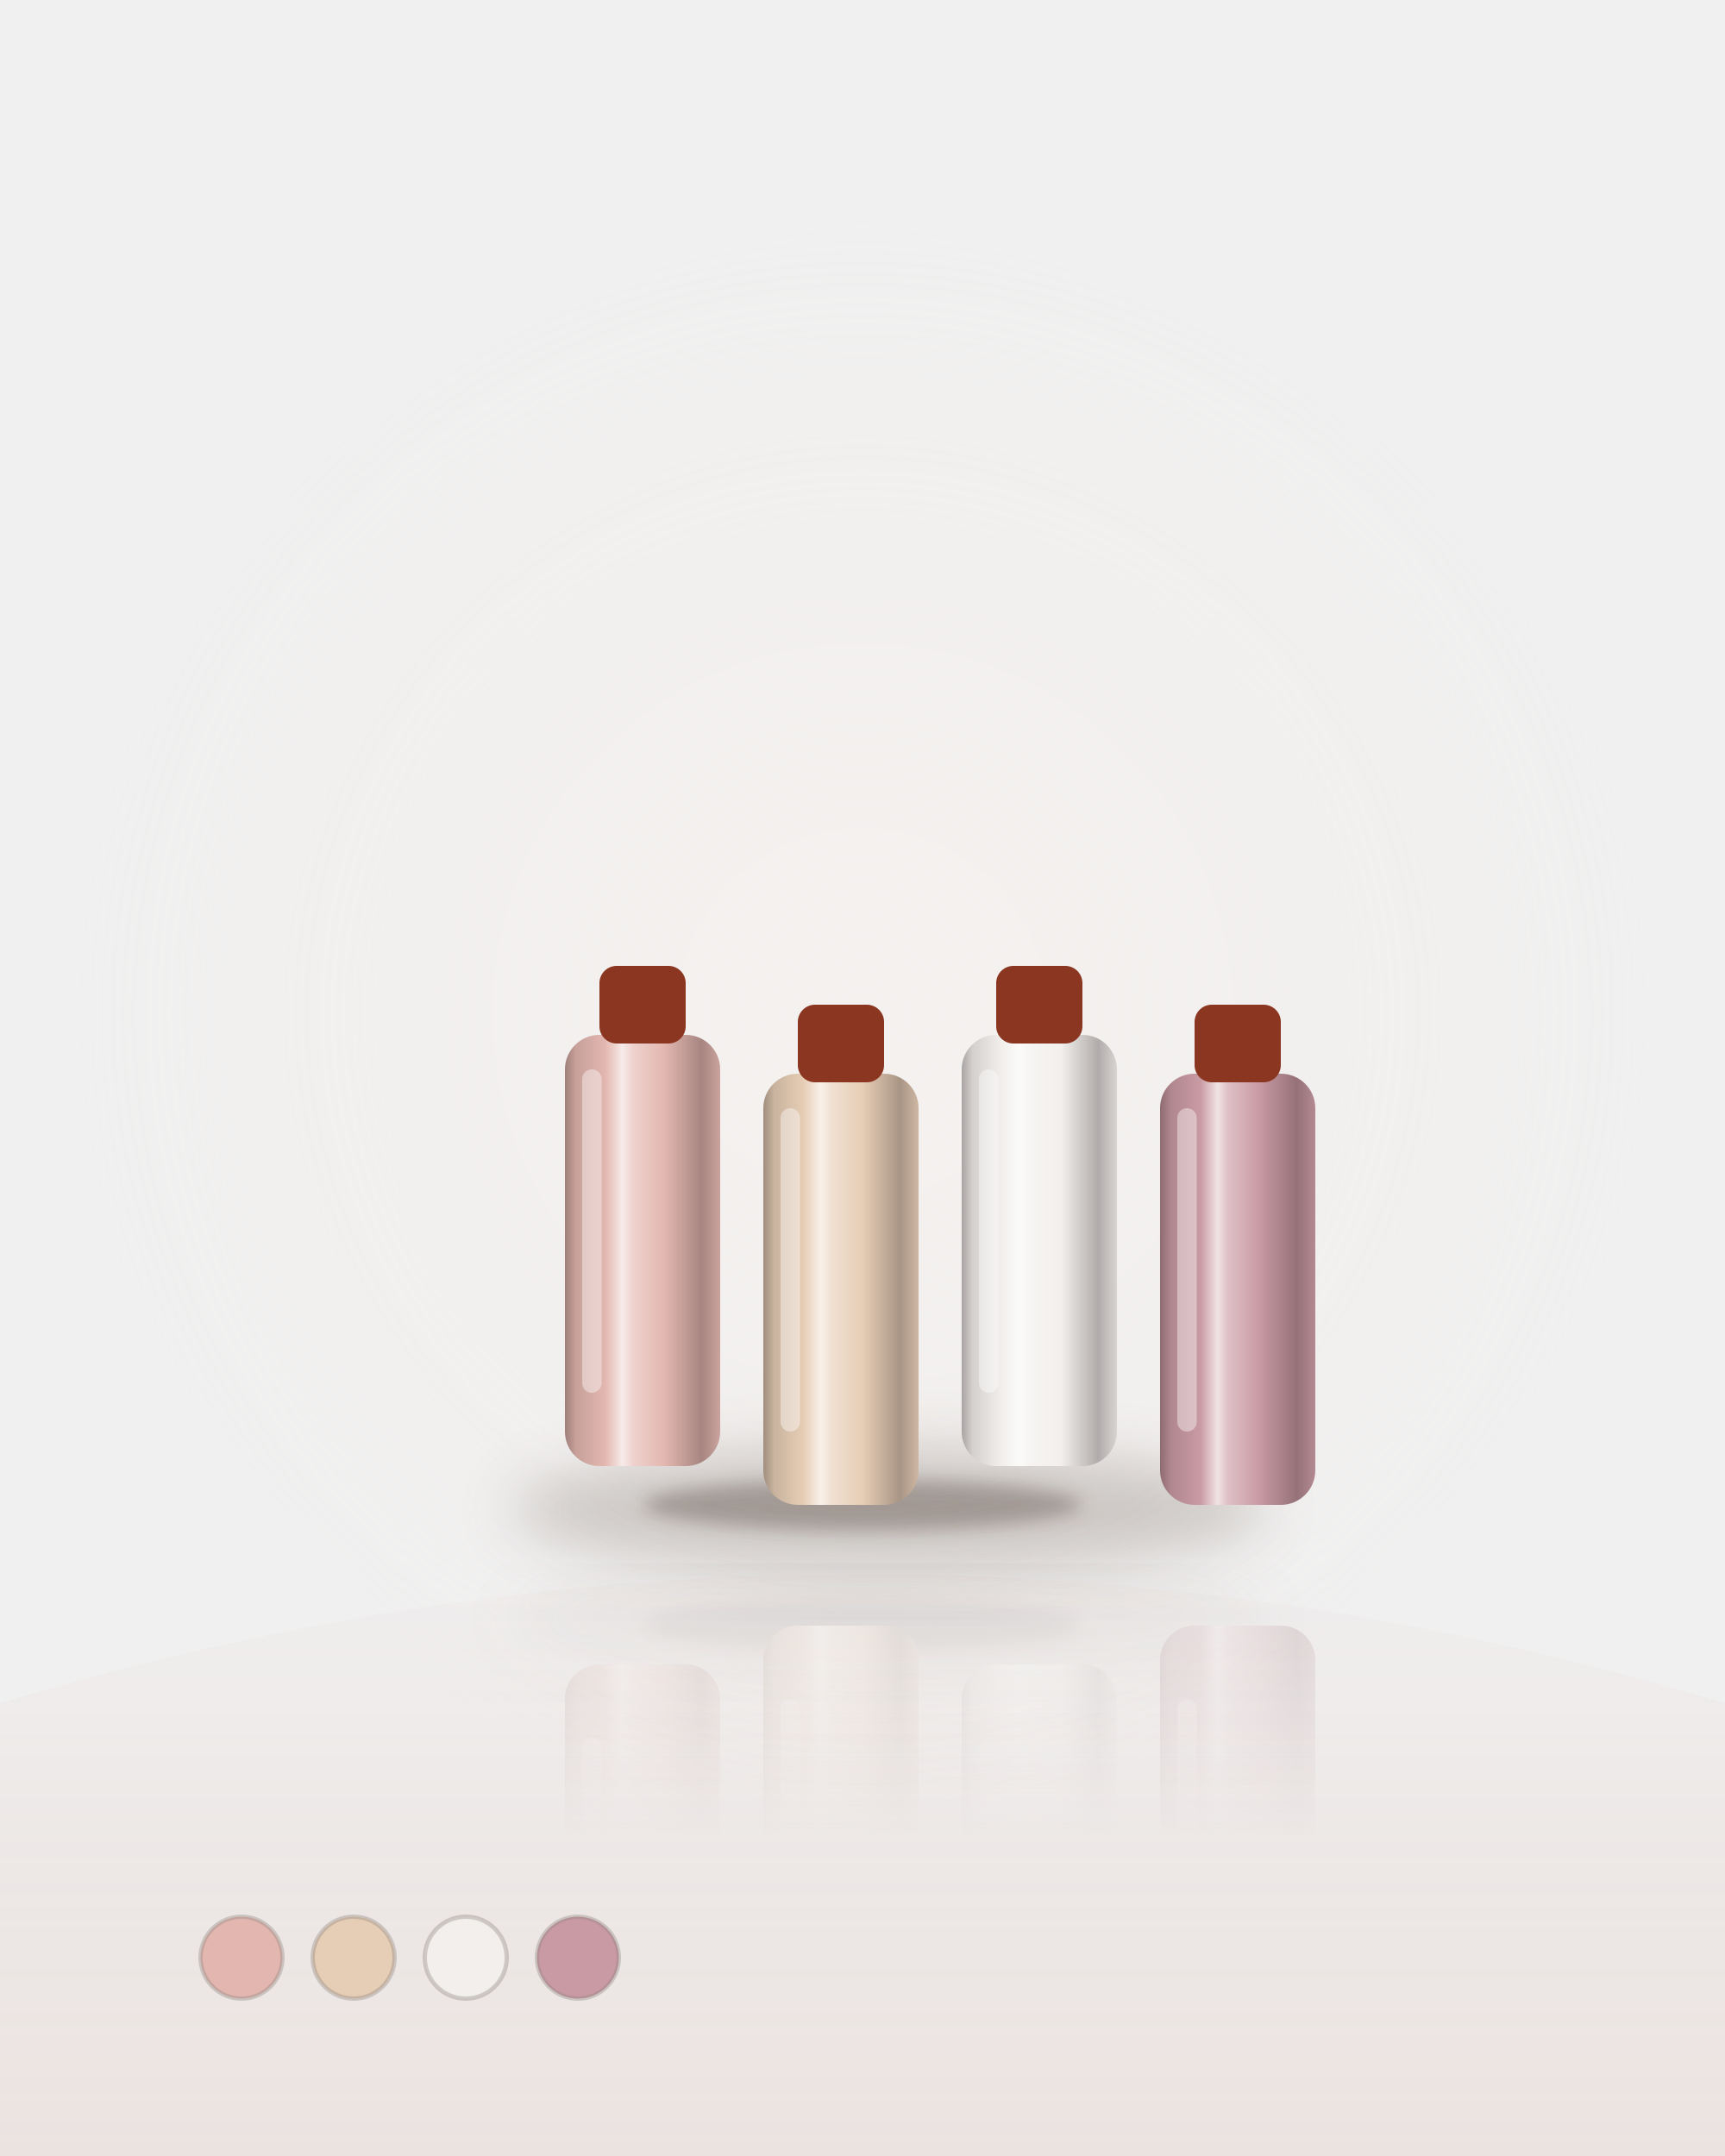
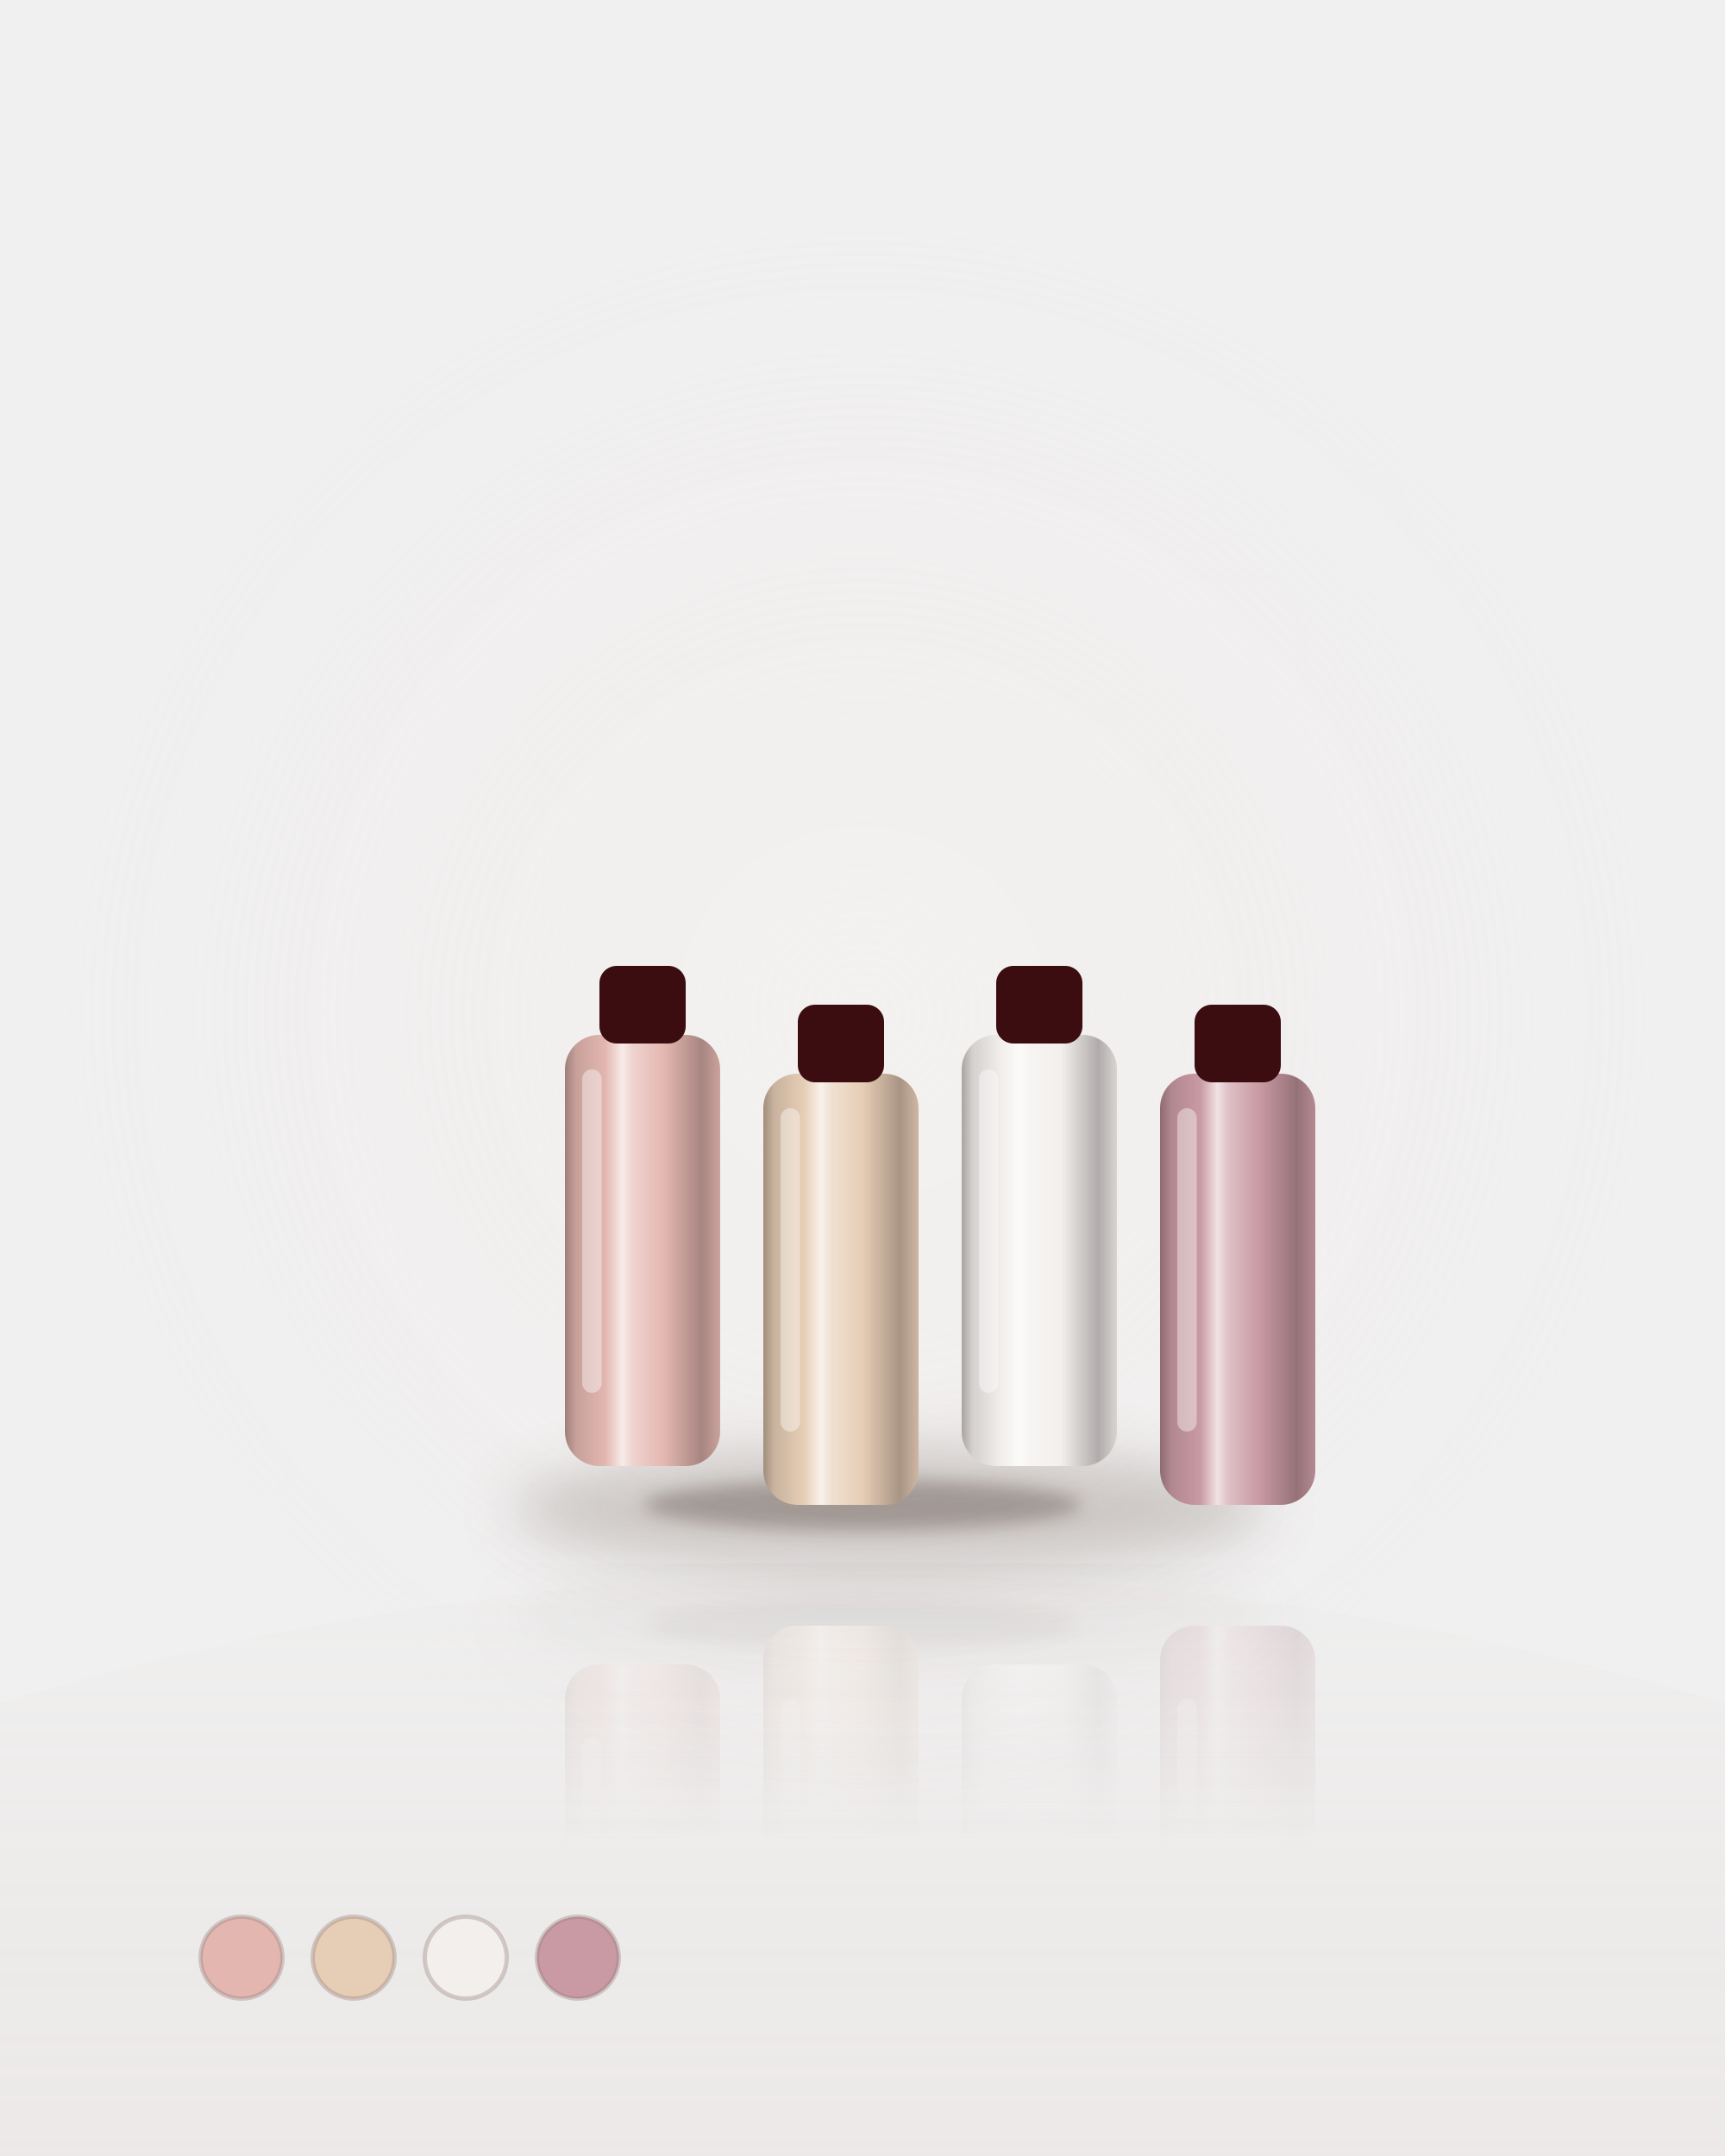
<svg xmlns="http://www.w3.org/2000/svg" viewBox="0 0 800 1000" width="800" height="1000" role="img">
  <defs>
    <linearGradient id="bg29" x1="0" y1="0" x2=".6" y2="1">
      <stop offset="0" stop-color="#FFFFFF" />
-       <stop offset=".55" stop-color="#F6F3EF" />
-       <stop offset="1" stop-color="#EFE7E0" />
+       <stop offset=".55" stop-color="#F1DFDA" />
+       <stop offset="1" stop-color="#F7EBE8" />
    </linearGradient>
    <radialGradient id="v30" cx=".5" cy=".42" r=".72">
      <stop offset=".55" stop-color="#fff" stop-opacity="0" />
-       <stop offset="1" stop-color="#141110" stop-opacity=".07" />
+       <stop offset="1" stop-color="#2A1215" stop-opacity=".07" />
    </radialGradient>
    <filter id="blurWide" x="-60%" y="-200%" width="220%" height="500%">
      <feGaussianBlur stdDeviation="13" />
    </filter>
    <filter id="blurTight" x="-60%" y="-300%" width="220%" height="700%">
      <feGaussianBlur stdDeviation="4" />
    </filter>
    <linearGradient id="reflGrad" x1="0" y1="205" x2="0" y2="335" gradientUnits="userSpaceOnUse">
      <stop offset="0" stop-color="#fff" stop-opacity=".5" />
      <stop offset="1" stop-color="#fff" stop-opacity="0" />
    </linearGradient>
    <mask id="reflFade" maskUnits="userSpaceOnUse" x="-260" y="205" width="520" height="130">
      <rect x="-260" y="205" width="520" height="130" fill="url(#reflGrad)" />
    </mask>
    <linearGradient id="g25" x1="0" y1="0" x2="1" y2="0">
      <stop offset="0" stop-color="#9f7f7b" />
      <stop offset=".07" stop-color="#c7a09a" />
      <stop offset=".26" stop-color="#E3B7B0" />
      <stop offset=".37" stop-color="#f7ebe9" />
      <stop offset=".44" stop-color="#eed2ce" />
      <stop offset=".64" stop-color="#E3B7B0" />
      <stop offset=".88" stop-color="#a78581" />
      <stop offset="1" stop-color="#cba39d" />
    </linearGradient>
    <linearGradient id="g26" x1="0" y1="0" x2="1" y2="0">
      <stop offset="0" stop-color="#a18d7e" />
      <stop offset=".07" stop-color="#c9b39e" />
      <stop offset=".26" stop-color="#E6CDB5" />
      <stop offset=".37" stop-color="#f8f1ea" />
      <stop offset=".44" stop-color="#f0e0d1" />
      <stop offset=".64" stop-color="#E6CDB5" />
      <stop offset=".88" stop-color="#a99585" />
      <stop offset="1" stop-color="#ceb6a2" />
    </linearGradient>
    <linearGradient id="g27" x1="0" y1="0" x2="1" y2="0">
      <stop offset="0" stop-color="#a9a4a3" />
      <stop offset=".07" stop-color="#d4d0ce" />
      <stop offset=".26" stop-color="#F2EFEC" />
      <stop offset=".37" stop-color="#fbfbfa" />
      <stop offset=".44" stop-color="#f7f5f3" />
      <stop offset=".64" stop-color="#F2EFEC" />
      <stop offset=".88" stop-color="#b1acab" />
      <stop offset="1" stop-color="#d8d4d2" />
    </linearGradient>
    <linearGradient id="g28" x1="0" y1="0" x2="1" y2="0">
      <stop offset="0" stop-color="#8e6b72" />
      <stop offset=".07" stop-color="#b1878f" />
      <stop offset=".26" stop-color="#C99AA3" />
      <stop offset=".37" stop-color="#f0e3e5" />
      <stop offset=".44" stop-color="#dec0c6" />
      <stop offset=".64" stop-color="#C99AA3" />
      <stop offset=".88" stop-color="#957178" />
      <stop offset="1" stop-color="#b48a92" />
    </linearGradient>
  </defs>
  <radialGradient id="halo" cx=".5" cy=".5" r=".5">
-     <stop offset="0" stop-color="#FFF6F0" stop-opacity=".30" />
-     <stop offset=".55" stop-color="#FFF0E6" stop-opacity=".14" />
-     <stop offset="1" stop-color="#FFF0E6" stop-opacity="0" />
+     <stop offset="0" stop-color="#FDF4F3" stop-opacity=".30" />
+     <stop offset=".55" stop-color="#F9E9E7" stop-opacity=".14" />
+     <stop offset="1" stop-color="#F9E9E7" stop-opacity="0" />
  </radialGradient>
  <linearGradient id="suelo" x1="0" y1="670" x2="0" y2="1000" gradientUnits="userSpaceOnUse">
-     <stop offset="0" stop-color="#C98B76" stop-opacity="0" />
-     <stop offset="1" stop-color="#C98B76" stop-opacity=".13" />
+     <stop offset="0" stop-color="#CEB7B0" stop-opacity="0" />
+     <stop offset="1" stop-color="#CEB7B0" stop-opacity=".13" />
  </linearGradient>
  <circle cx="400" cy="470" r="370" fill="url(#halo)" />
  <path d="M0 1000 L0 790 Q 400 670 800 790 L800 1000 Z" fill="url(#suelo)" />
  <g transform="translate(400,520) rotate(0) scale(1)">
    <g mask="url(#reflFade)" opacity=".5">
      <g transform="translate(0,412) scale(1,-1)">
        <ellipse cx="12.25" cy="180" rx="175" ry="28" fill="#4A372F" opacity=".22" filter="url(#blurWide)" />
        <ellipse cx="0" cy="178" rx="101.5" ry="11.76" fill="#3A2A24" opacity=".3" filter="url(#blurTight)" />
        <rect x="-138" y="-40" width="72" height="200" rx="16" fill="url(#g25)" />
        <rect x="-130" y="-24" width="9" height="150" rx="4.5" fill="#fff" opacity=".4" />
-         <rect x="-122" y="-72" width="40" height="36" rx="8" fill="#8A3621" />
+         <rect x="-122" y="-72" width="40" height="36" rx="8" fill="#3B0D10" />
        <rect x="-46" y="-22" width="72" height="200" rx="16" fill="url(#g26)" />
        <rect x="-38" y="-6" width="9" height="150" rx="4.5" fill="#fff" opacity=".4" />
-         <rect x="-30" y="-54" width="40" height="36" rx="8" fill="#8A3621" />
+         <rect x="-30" y="-54" width="40" height="36" rx="8" fill="#3B0D10" />
        <rect x="46" y="-40" width="72" height="200" rx="16" fill="url(#g27)" />
        <rect x="54" y="-24" width="9" height="150" rx="4.5" fill="#fff" opacity=".4" />
-         <rect x="62" y="-72" width="40" height="36" rx="8" fill="#8A3621" />
+         <rect x="62" y="-72" width="40" height="36" rx="8" fill="#3B0D10" />
        <rect x="138" y="-22" width="72" height="200" rx="16" fill="url(#g28)" />
        <rect x="146" y="-6" width="9" height="150" rx="4.5" fill="#fff" opacity=".4" />
-         <rect x="154" y="-54" width="40" height="36" rx="8" fill="#8A3621" />
+         <rect x="154" y="-54" width="40" height="36" rx="8" fill="#3B0D10" />
      </g>
    </g>
    <ellipse cx="12.25" cy="180" rx="175" ry="28" fill="#4A372F" opacity=".22" filter="url(#blurWide)" />
    <ellipse cx="0" cy="178" rx="101.5" ry="11.76" fill="#3A2A24" opacity=".3" filter="url(#blurTight)" />
    <rect x="-138" y="-40" width="72" height="200" rx="16" fill="url(#g25)" />
    <rect x="-130" y="-24" width="9" height="150" rx="4.5" fill="#fff" opacity=".4" />
-     <rect x="-122" y="-72" width="40" height="36" rx="8" fill="#8A3621" />
+     <rect x="-122" y="-72" width="40" height="36" rx="8" fill="#3B0D10" />
    <rect x="-46" y="-22" width="72" height="200" rx="16" fill="url(#g26)" />
    <rect x="-38" y="-6" width="9" height="150" rx="4.5" fill="#fff" opacity=".4" />
-     <rect x="-30" y="-54" width="40" height="36" rx="8" fill="#8A3621" />
+     <rect x="-30" y="-54" width="40" height="36" rx="8" fill="#3B0D10" />
    <rect x="46" y="-40" width="72" height="200" rx="16" fill="url(#g27)" />
    <rect x="54" y="-24" width="9" height="150" rx="4.5" fill="#fff" opacity=".4" />
-     <rect x="62" y="-72" width="40" height="36" rx="8" fill="#8A3621" />
+     <rect x="62" y="-72" width="40" height="36" rx="8" fill="#3B0D10" />
    <rect x="138" y="-22" width="72" height="200" rx="16" fill="url(#g28)" />
    <rect x="146" y="-6" width="9" height="150" rx="4.5" fill="#fff" opacity=".4" />
-     <rect x="154" y="-54" width="40" height="36" rx="8" fill="#8A3621" />
+     <rect x="154" y="-54" width="40" height="36" rx="8" fill="#3B0D10" />
  </g>
-   <circle cx="112" cy="908" r="19" fill="#E3B7B0" stroke="#8A827B" stroke-opacity=".35" stroke-width="2" />
-   <circle cx="164" cy="908" r="19" fill="#E6CDB5" stroke="#8A827B" stroke-opacity=".35" stroke-width="2" />
-   <circle cx="216" cy="908" r="19" fill="#F2EFEC" stroke="#8A827B" stroke-opacity=".35" stroke-width="2" />
-   <circle cx="268" cy="908" r="19" fill="#C99AA3" stroke="#8A827B" stroke-opacity=".35" stroke-width="2" />
+   <circle cx="112" cy="908" r="19" fill="#E3B7B0" stroke="#937B79" stroke-opacity=".35" stroke-width="2" />
+   <circle cx="164" cy="908" r="19" fill="#E6CDB5" stroke="#937B79" stroke-opacity=".35" stroke-width="2" />
+   <circle cx="216" cy="908" r="19" fill="#F2EFEC" stroke="#937B79" stroke-opacity=".35" stroke-width="2" />
+   <circle cx="268" cy="908" r="19" fill="#C99AA3" stroke="#937B79" stroke-opacity=".35" stroke-width="2" />
</svg>
